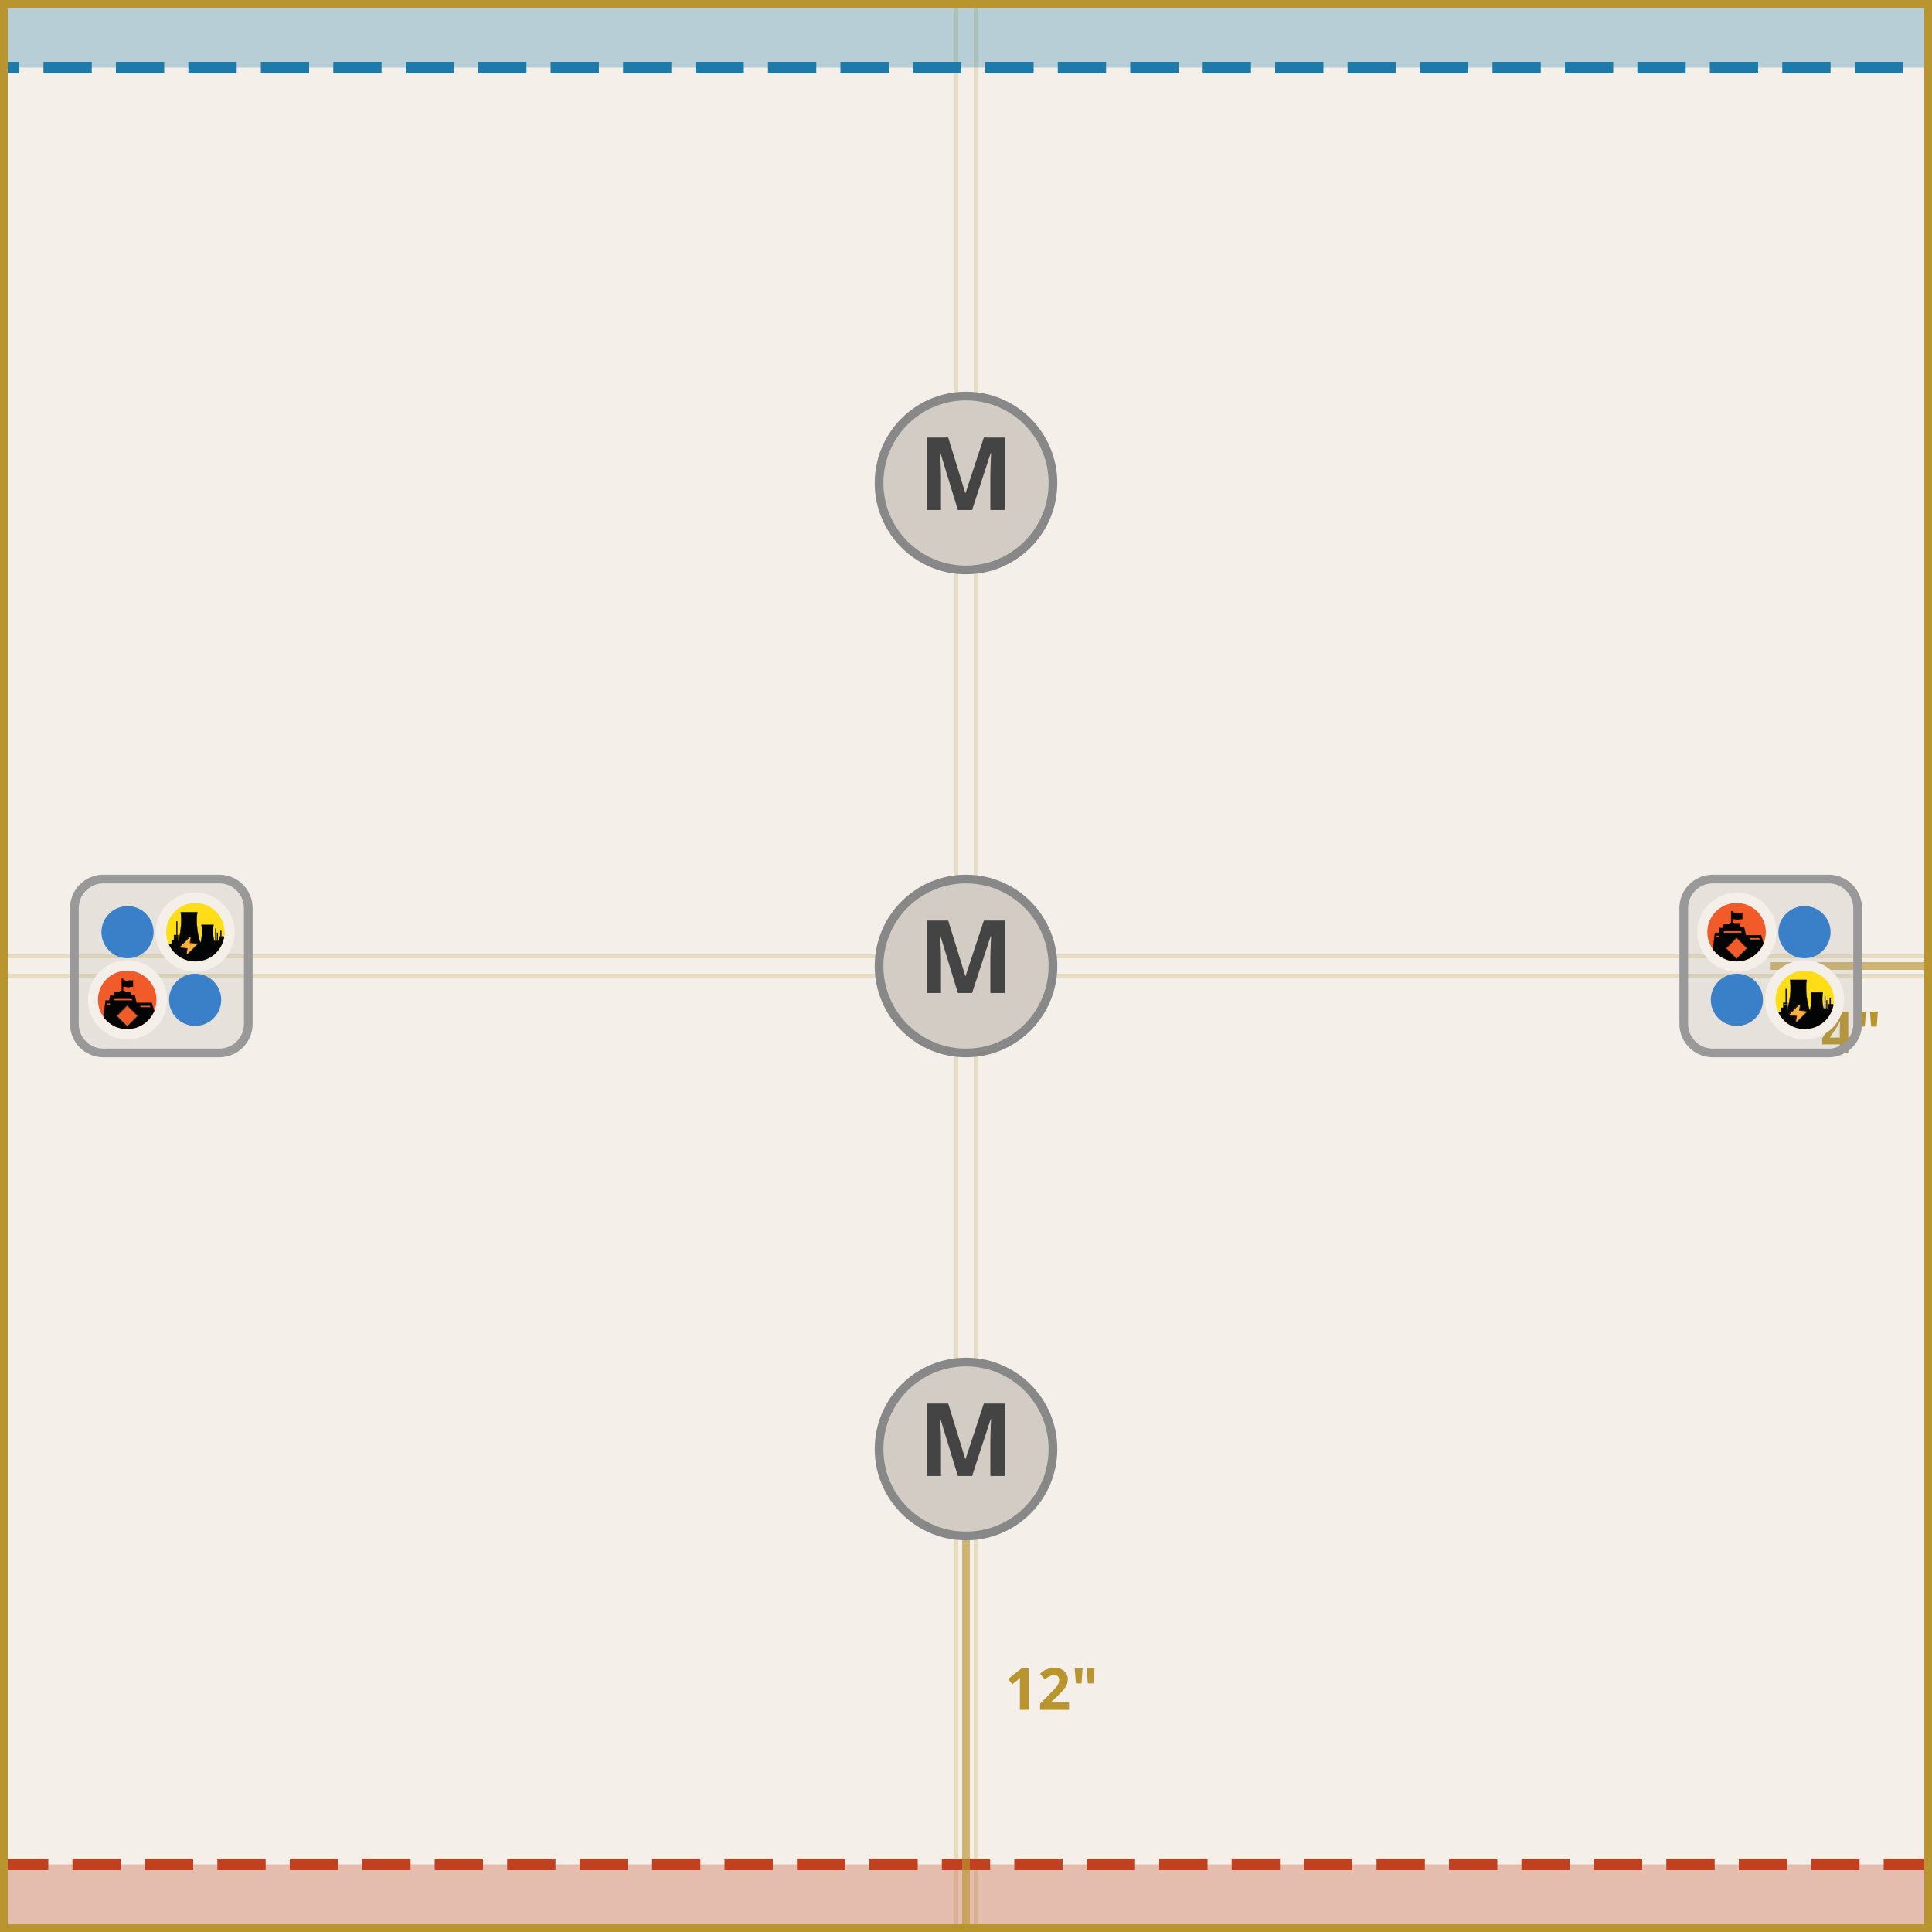
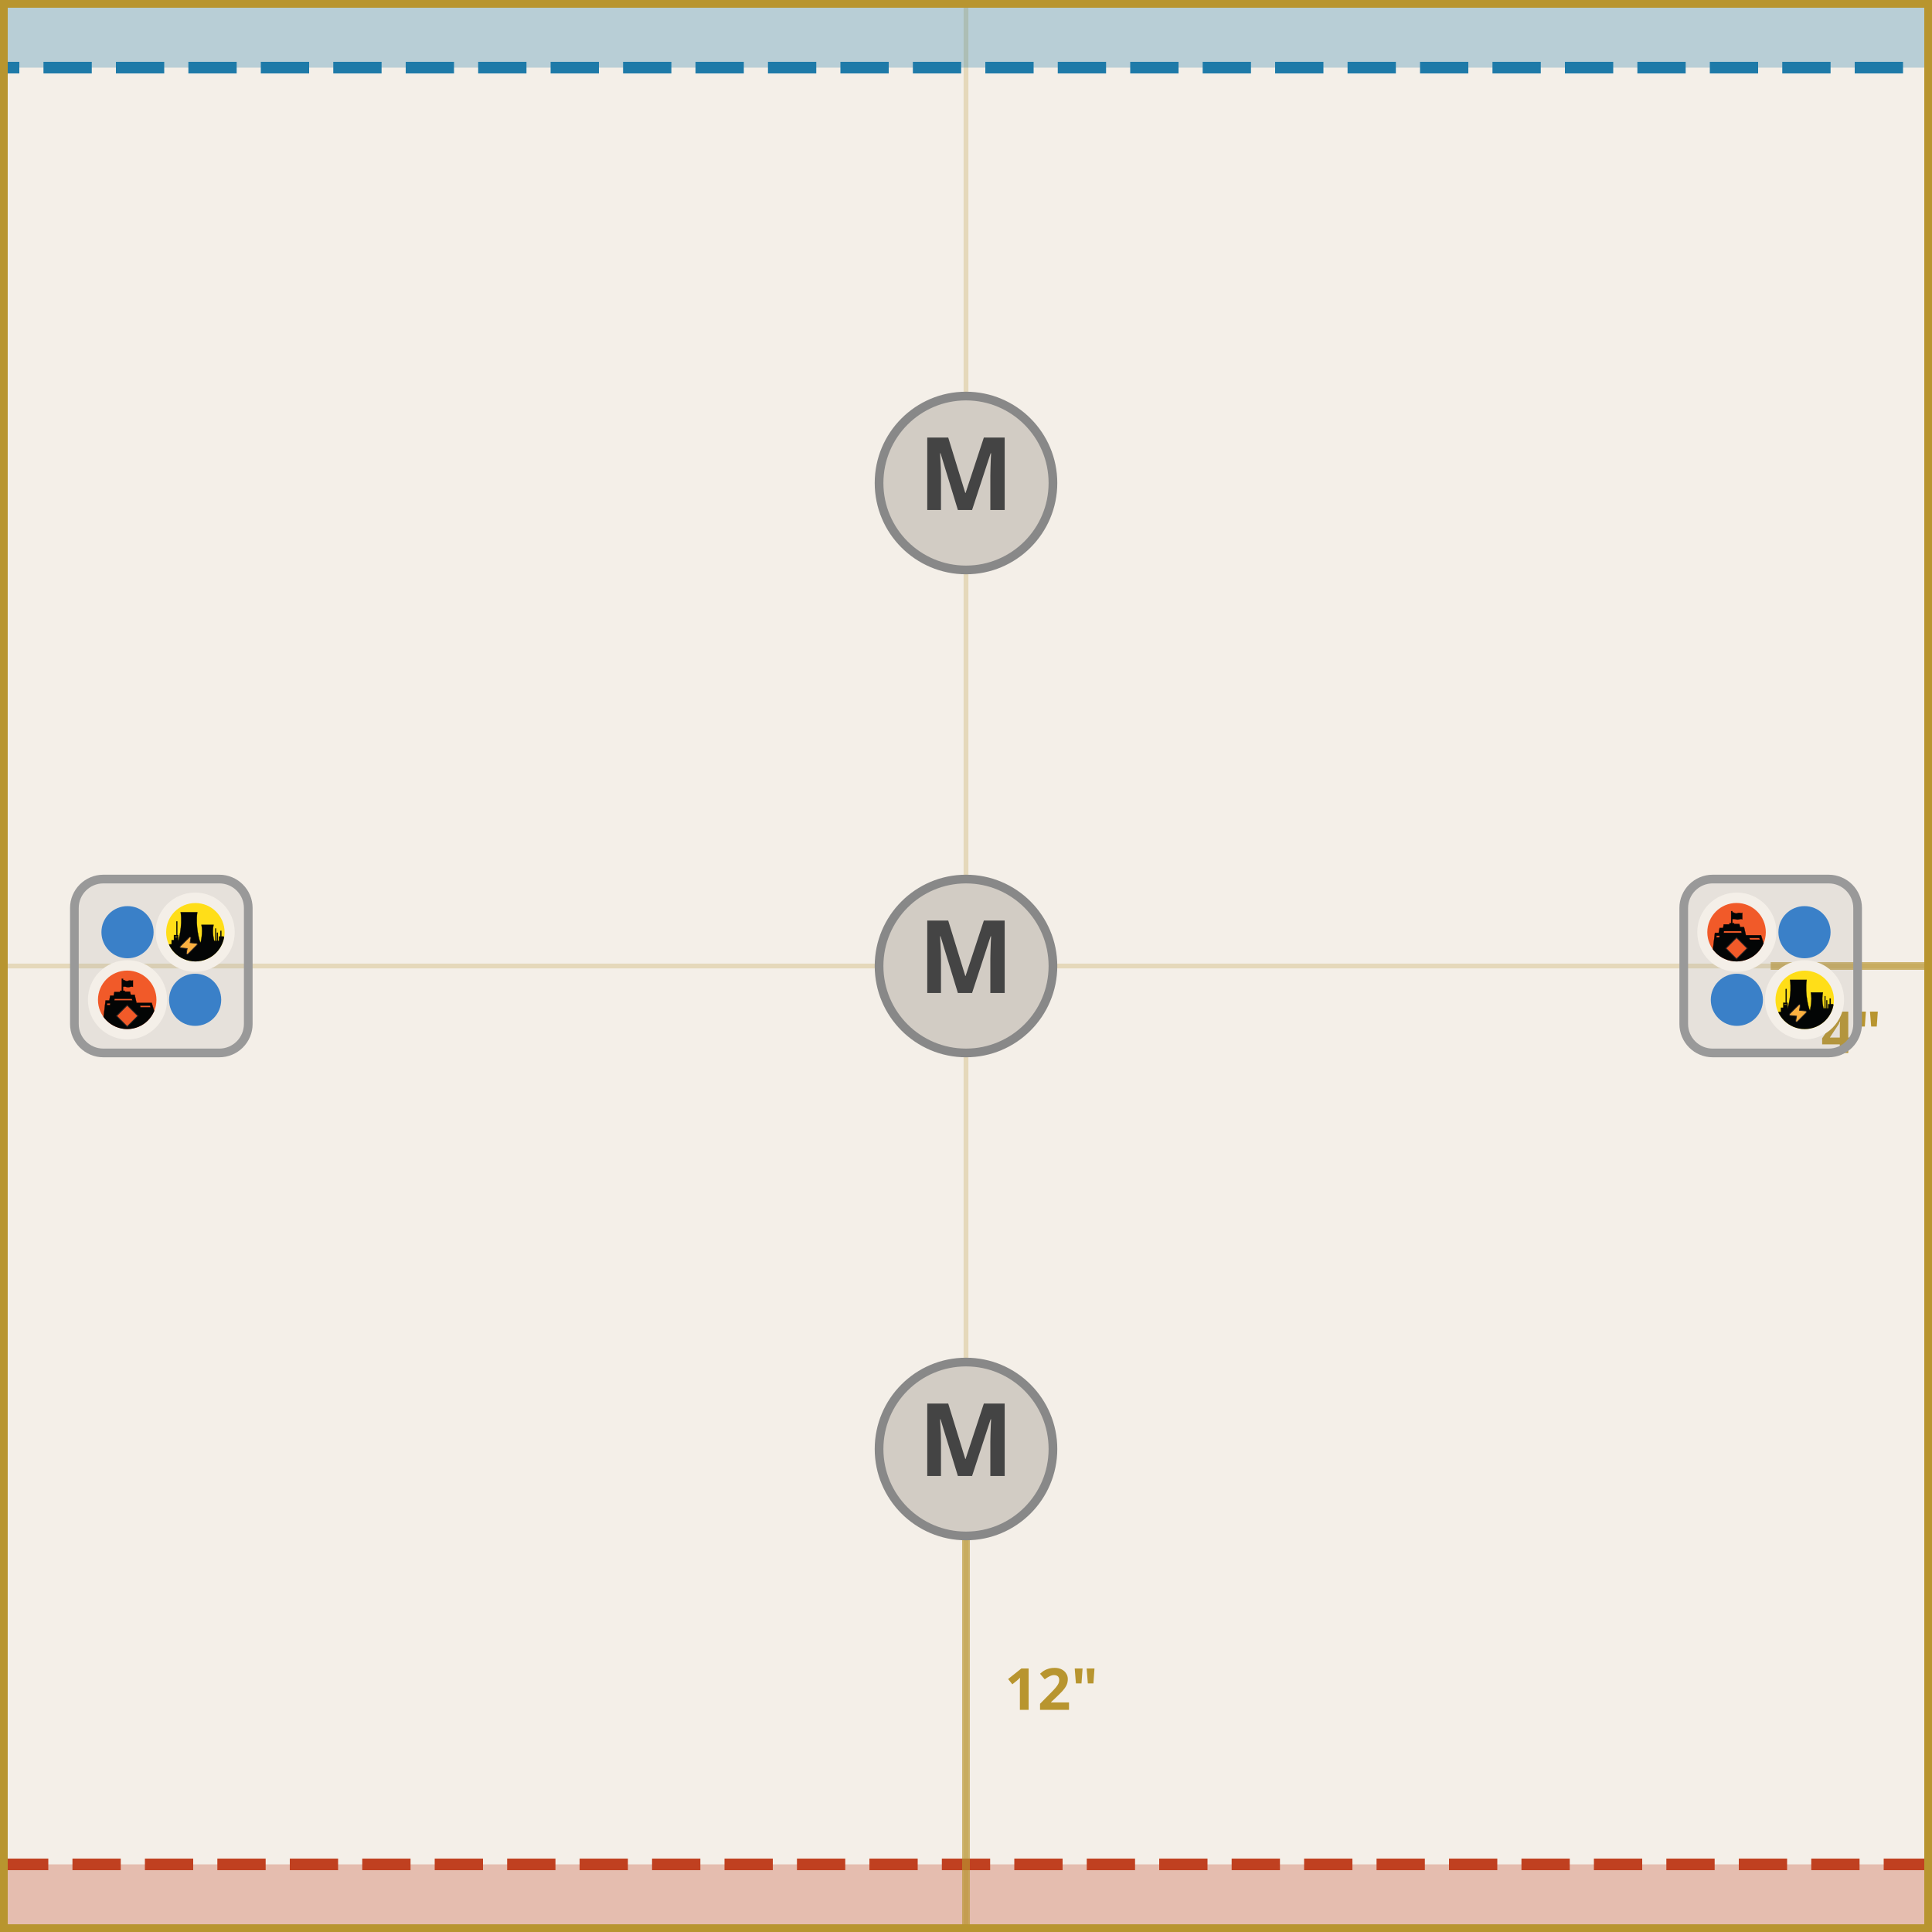
<svg xmlns="http://www.w3.org/2000/svg" viewBox="0 0 200 200" width="1000" height="1000">
  <rect width="200" height="200" fill="#f4efe8" />
-   <line x1="99" y1="0" x2="99" y2="200" stroke="#B8952F" stroke-width=".4" opacity=".22" />
-   <line x1="101" y1="0" x2="101" y2="200" stroke="#B8952F" stroke-width=".4" opacity=".22" />
-   <line x1="0" y1="99" x2="200" y2="99" stroke="#B8952F" stroke-width=".4" opacity=".22" />
-   <line x1="0" y1="101" x2="200" y2="101" stroke="#B8952F" stroke-width=".4" opacity=".22" />
+   <line x1="100" y1="0" x2="100" y2="200" stroke="#B8952F" stroke-width=".5" opacity=".25" />
+   <line x1="0" y1="100" x2="200" y2="100" stroke="#B8952F" stroke-width=".5" opacity=".25" />
  <rect x="0" y="0" width="200" height="7" fill="#1E7AA8" fill-opacity=".28" stroke="#1E7AA8" stroke-width="1.2" stroke-dasharray="5,2.5" />
  <rect x="0" y="193" width="200" height="7" fill="#C04020" fill-opacity=".28" stroke="#C04020" stroke-width="1.2" stroke-dasharray="5,2.5" />
  <rect x="0" y="0" width="200" height="200" fill="none" stroke="#B8952F" stroke-width="1.6" />
  <g data-size="clash" />
  <line x1="183.3" y1="100" x2="200" y2="100" stroke="#B8952F" stroke-width=".8" opacity=".65" />
  <line x1="200" y1="97" x2="200" y2="103" stroke="#B8952F" stroke-width=".8" opacity=".7" />
  <text x="191.65" y="109" text-anchor="middle" font-size="6" fill="#B8952F" font-family="sans-serif" font-weight="600">4"</text>
  <line x1="100" y1="150" x2="100" y2="200" stroke="#B8952F" stroke-width=".8" opacity=".65" />
  <line x1="97" y1="200" x2="103" y2="200" stroke="#B8952F" stroke-width=".8" opacity=".7" />
  <text x="104" y="177" text-anchor="start" font-size="6" fill="#B8952F" font-family="sans-serif" font-weight="600">12"</text>
  <circle cx="100" cy="50" r="9" fill="#d2ccc4" stroke="#888" stroke-width=".9" />
  <text x="100" y="52.8" text-anchor="middle" font-size="10.5" fill="#444" font-family="sans-serif" font-weight="bold">M</text>
  <g>
    <rect x="7.7" y="91" width="18" height="18" rx="3" fill="rgb(150,150,150)" fill-opacity=".15" stroke="#999" stroke-width=".9" />
    <circle cx="13.2" cy="96.5" r="2.7" fill="#3A80C8" />
    <circle cx="20.2" cy="96.5" r="2.7" fill="#3A80C8" />
    <circle cx="13.2" cy="103.5" r="2.7" fill="#3A80C8" />
    <circle cx="20.2" cy="103.5" r="2.7" fill="#3A80C8" />
  </g>
  <g data-size="clash">
    <circle cx="100" cy="100" r="9" fill="#d2ccc4" stroke="#888" stroke-width=".9" />
    <text x="100" y="102.8" text-anchor="middle" font-size="10.5" fill="#444" font-family="sans-serif" font-weight="bold">M</text>
  </g>
  <g>
    <rect x="174.3" y="91" width="18" height="18" rx="3" fill="rgb(150,150,150)" fill-opacity=".15" stroke="#999" stroke-width=".9" />
    <circle cx="179.8" cy="96.5" r="2.7" fill="#3A80C8" />
    <circle cx="186.8" cy="96.5" r="2.7" fill="#3A80C8" />
    <circle cx="179.8" cy="103.5" r="2.7" fill="#3A80C8" />
    <circle cx="186.8" cy="103.5" r="2.7" fill="#3A80C8" />
  </g>
  <circle cx="100" cy="150" r="9" fill="#d2ccc4" stroke="#888" stroke-width=".9" />
  <text x="100" y="152.8" text-anchor="middle" font-size="10.5" fill="#444" font-family="sans-serif" font-weight="bold">M</text>
  <circle cx="20.2" cy="96.5" r="4.1" fill="#f4efe8" />
  <g transform="translate(16.90,93.20) scale(0.103125)">
    <clipPath id="tk-pow">
      <circle cx="32.24" cy="32.06" r="29.33" />
    </clipPath>
    <g clip-path="url(#tk-pow)">
      <path fill="#ffde18" d="M61.58 32.06C61.58 48.26 48.44 61.4 32.24 61.4C16.04 61.4 2.91 48.26 2.91 32.06C2.91 15.86 16.04 2.73 32.24 2.73C48.44 2.73 61.58 15.86 61.58 32.06" />
      <path fill="#030505" stroke="#030505" stroke-width="0.25" d="M6.34 44.17L8.38 44.17L8.38 39.93L10.72 39.93L10.72 34.93L13.15 34.93L13.15 21.2L14.09 21.2L14.09 34.93L14.99 34.93L14.99 40.97C14.99 40.97 19.6 26.55 17.49 11.96L34.18 11.96C32.07 26.55 36.68 40.97 36.68 40.97L37.49 42.67C37.49 42.67 40.08 32.59 38.36 24.61L50.5 24.61C48.78 32.59 51.1 40.63 51.1 40.63L52.23 40.63L52.23 28.32L52.98 28.32L52.98 40.63L53.96 40.63L53.96 32.53L54.8 32.53L54.8 40.62L55.89 40.62L55.89 36.36L57.3 36.36L57.3 30.71L58.33 30.71L58.33 36.34L60.52 36.34L62.49 38.7L59.95 41.84L58.89 52.05L42.06 62.07L27.24 62.87L17.63 60.47L1.6 47.65L6.34 44.17" />
      <path fill="#ffde18" d="M11.6 36.29H14.1V37.08H11.6Z" />
      <path fill="none" stroke="#030505" stroke-width="0.25" d="M11.6 36.29H14.1V37.08H11.6Z" />
      <path fill="#fbb040" stroke="#231f20" stroke-width="0.76" d="M33.25 43.18L26.94 42.55L27.77 37.86C27.91 36.95 26.8 36.39 26.15 37.04L17.04 46.15C16.44 46.75 16.87 47.78 17.72 47.78L24.03 48.41L23.2 53.1C23.06 54.01 24.16 54.57 24.82 53.92L33.92 44.81C34.52 44.21 34.1 43.18 33.25 43.18" />
    </g>
  </g>
  <circle cx="13.2" cy="103.5" r="4.1" fill="#f4efe8" />
  <g transform="translate(9.90,100.20) scale(0.103125)">
    <clipPath id="tk-out">
      <circle cx="31.69" cy="32.02" r="29.36" />
    </clipPath>
    <g clip-path="url(#tk-out)">
      <path fill="#f15a29" d="M61.06 32.02C61.06 48.24 47.91 61.38 31.69 61.38C15.48 61.38 2.33 48.24 2.33 32.02C2.33 15.8 15.48 2.65 31.69 2.65C47.91 2.65 61.06 15.8 61.06 32.02" />
      <path fill="#030505" stroke="#030405" stroke-width="0.25" d="M27.51 19.09L27.51 22.91L29.24 22.91L29.24 23.77L34.49 23.77L35.26 26.91L39.16 26.91L41.05 35.04L56.28 35.04L61.62 52.6L47.99 62.41L20.2 63.05L7.52 52.6L9.97 32.68L13.74 32.68L14.64 27.81L18.15 27.81L18.81 24.17L24.61 24.17L24.61 22.91L26.25 22.91L26.25 10.88L27.51 10.88L27.51 12.31C27.51 12.31 27.96 11.79 28.88 12.36C29.8 12.92 30.79 13.3 31.75 13.14C32.72 12.98 33.65 12.42 34.67 12.6C35.68 12.78 36.49 12.87 36.92 12.76C37.34 12.65 37.46 12.49 37.46 12.49L37.46 19.05C37.46 19.05 36.51 18.49 35.39 18.85C34.27 19.21 32.6 19.54 31.55 19.21C30.49 18.87 28.97 18.66 28.25 18.76C27.77 18.83 27.51 19.09 27.51 19.09" />
      <path fill="#f15a29" d="M11.59 35.51L14.68 35.51L14.46 37.26L11.37 37.26L11.59 35.51" />
      <path fill="none" stroke="#030405" stroke-width="0.25" d="M11.59 35.51L11.37 37.26L14.46 37.26L14.68 35.51Z" />
      <path fill="#f15a29" d="M44.57 37.8L54.59 37.8L55.12 39.55L44.98 39.55L44.57 37.8" />
      <path fill="none" stroke="#030405" stroke-width="0.25" d="M44.57 37.8L44.98 39.55L55.12 39.55L54.59 37.8Z" />
      <path fill="#f15a29" d="M18.97 30.93L36.44 30.93L36.85 32.68L18.75 32.68L18.97 30.93" />
      <path fill="none" stroke="#030405" stroke-width="0.25" d="M18.97 30.93L18.75 32.68L36.85 32.68L36.44 30.93Z" />
      <path fill="#f15a29" d="M31.69 58.97L20.9 48.17L31.69 37.38L42.49 48.17L31.69 58.97" />
      <path fill="none" stroke="#231f20" stroke-width="0.93" d="M31.69 58.97L42.49 48.17L31.69 37.38L20.9 48.17Z" />
    </g>
  </g>
  <g data-size="clash" />
  <circle cx="179.8" cy="96.5" r="4.1" fill="#f4efe8" />
  <g transform="translate(176.50,93.20) scale(0.103125)">
    <clipPath id="tk-out">
      <circle cx="31.69" cy="32.02" r="29.36" />
    </clipPath>
    <g clip-path="url(#tk-out)">
      <path fill="#f15a29" d="M61.06 32.02C61.06 48.24 47.91 61.38 31.69 61.38C15.48 61.38 2.33 48.24 2.33 32.02C2.33 15.8 15.48 2.65 31.69 2.65C47.91 2.65 61.06 15.8 61.06 32.02" />
      <path fill="#030505" stroke="#030405" stroke-width="0.25" d="M27.51 19.09L27.51 22.91L29.24 22.91L29.24 23.77L34.49 23.77L35.26 26.91L39.16 26.91L41.05 35.04L56.28 35.04L61.62 52.6L47.99 62.41L20.2 63.05L7.52 52.6L9.97 32.68L13.74 32.68L14.64 27.81L18.15 27.81L18.81 24.17L24.61 24.17L24.61 22.91L26.25 22.91L26.25 10.88L27.51 10.88L27.51 12.31C27.51 12.31 27.96 11.79 28.88 12.36C29.8 12.92 30.79 13.3 31.75 13.14C32.72 12.98 33.65 12.42 34.67 12.6C35.68 12.78 36.49 12.87 36.92 12.76C37.34 12.65 37.46 12.49 37.46 12.49L37.46 19.05C37.46 19.05 36.51 18.49 35.39 18.85C34.27 19.21 32.6 19.54 31.55 19.21C30.49 18.87 28.97 18.66 28.25 18.76C27.77 18.83 27.51 19.09 27.51 19.09" />
      <path fill="#f15a29" d="M11.59 35.51L14.68 35.51L14.46 37.26L11.37 37.26L11.59 35.51" />
      <path fill="none" stroke="#030405" stroke-width="0.25" d="M11.59 35.51L11.37 37.26L14.46 37.26L14.68 35.51Z" />
      <path fill="#f15a29" d="M44.57 37.8L54.59 37.8L55.12 39.55L44.98 39.55L44.57 37.8" />
      <path fill="none" stroke="#030405" stroke-width="0.25" d="M44.57 37.8L44.98 39.55L55.12 39.55L54.59 37.8Z" />
      <path fill="#f15a29" d="M18.97 30.93L36.44 30.93L36.85 32.68L18.75 32.68L18.97 30.93" />
      <path fill="none" stroke="#030405" stroke-width="0.25" d="M18.97 30.93L18.75 32.68L36.85 32.68L36.44 30.93Z" />
      <path fill="#f15a29" d="M31.69 58.97L20.9 48.17L31.69 37.38L42.49 48.17L31.69 58.97" />
      <path fill="none" stroke="#231f20" stroke-width="0.93" d="M31.69 58.97L42.49 48.17L31.69 37.38L20.9 48.17Z" />
    </g>
  </g>
  <circle cx="186.8" cy="103.5" r="4.1" fill="#f4efe8" />
  <g transform="translate(183.50,100.20) scale(0.103125)">
    <clipPath id="tk-pow">
      <circle cx="32.24" cy="32.06" r="29.33" />
    </clipPath>
    <g clip-path="url(#tk-pow)">
      <path fill="#ffde18" d="M61.58 32.06C61.58 48.26 48.44 61.4 32.24 61.4C16.04 61.4 2.91 48.26 2.91 32.06C2.91 15.86 16.04 2.73 32.24 2.73C48.44 2.73 61.58 15.86 61.58 32.06" />
      <path fill="#030505" stroke="#030505" stroke-width="0.25" d="M6.34 44.17L8.38 44.17L8.38 39.93L10.72 39.93L10.72 34.93L13.15 34.93L13.15 21.2L14.09 21.2L14.09 34.93L14.99 34.93L14.99 40.97C14.99 40.97 19.6 26.55 17.49 11.96L34.18 11.96C32.07 26.55 36.68 40.97 36.68 40.97L37.49 42.67C37.49 42.67 40.08 32.59 38.36 24.61L50.5 24.61C48.78 32.59 51.1 40.63 51.1 40.63L52.23 40.63L52.23 28.32L52.98 28.32L52.98 40.63L53.96 40.63L53.96 32.53L54.8 32.53L54.8 40.62L55.89 40.62L55.89 36.36L57.3 36.36L57.3 30.71L58.33 30.71L58.33 36.34L60.52 36.34L62.49 38.7L59.95 41.84L58.89 52.05L42.06 62.07L27.24 62.87L17.63 60.47L1.6 47.65L6.34 44.17" />
      <path fill="#ffde18" d="M11.6 36.29H14.1V37.08H11.6Z" />
      <path fill="none" stroke="#030505" stroke-width="0.25" d="M11.6 36.29H14.1V37.08H11.6Z" />
      <path fill="#fbb040" stroke="#231f20" stroke-width="0.76" d="M33.25 43.18L26.94 42.55L27.77 37.86C27.91 36.95 26.8 36.39 26.15 37.04L17.04 46.15C16.44 46.75 16.87 47.78 17.72 47.78L24.03 48.41L23.2 53.1C23.06 54.01 24.16 54.57 24.82 53.92L33.92 44.81C34.52 44.21 34.1 43.18 33.25 43.18" />
    </g>
  </g>
</svg>
